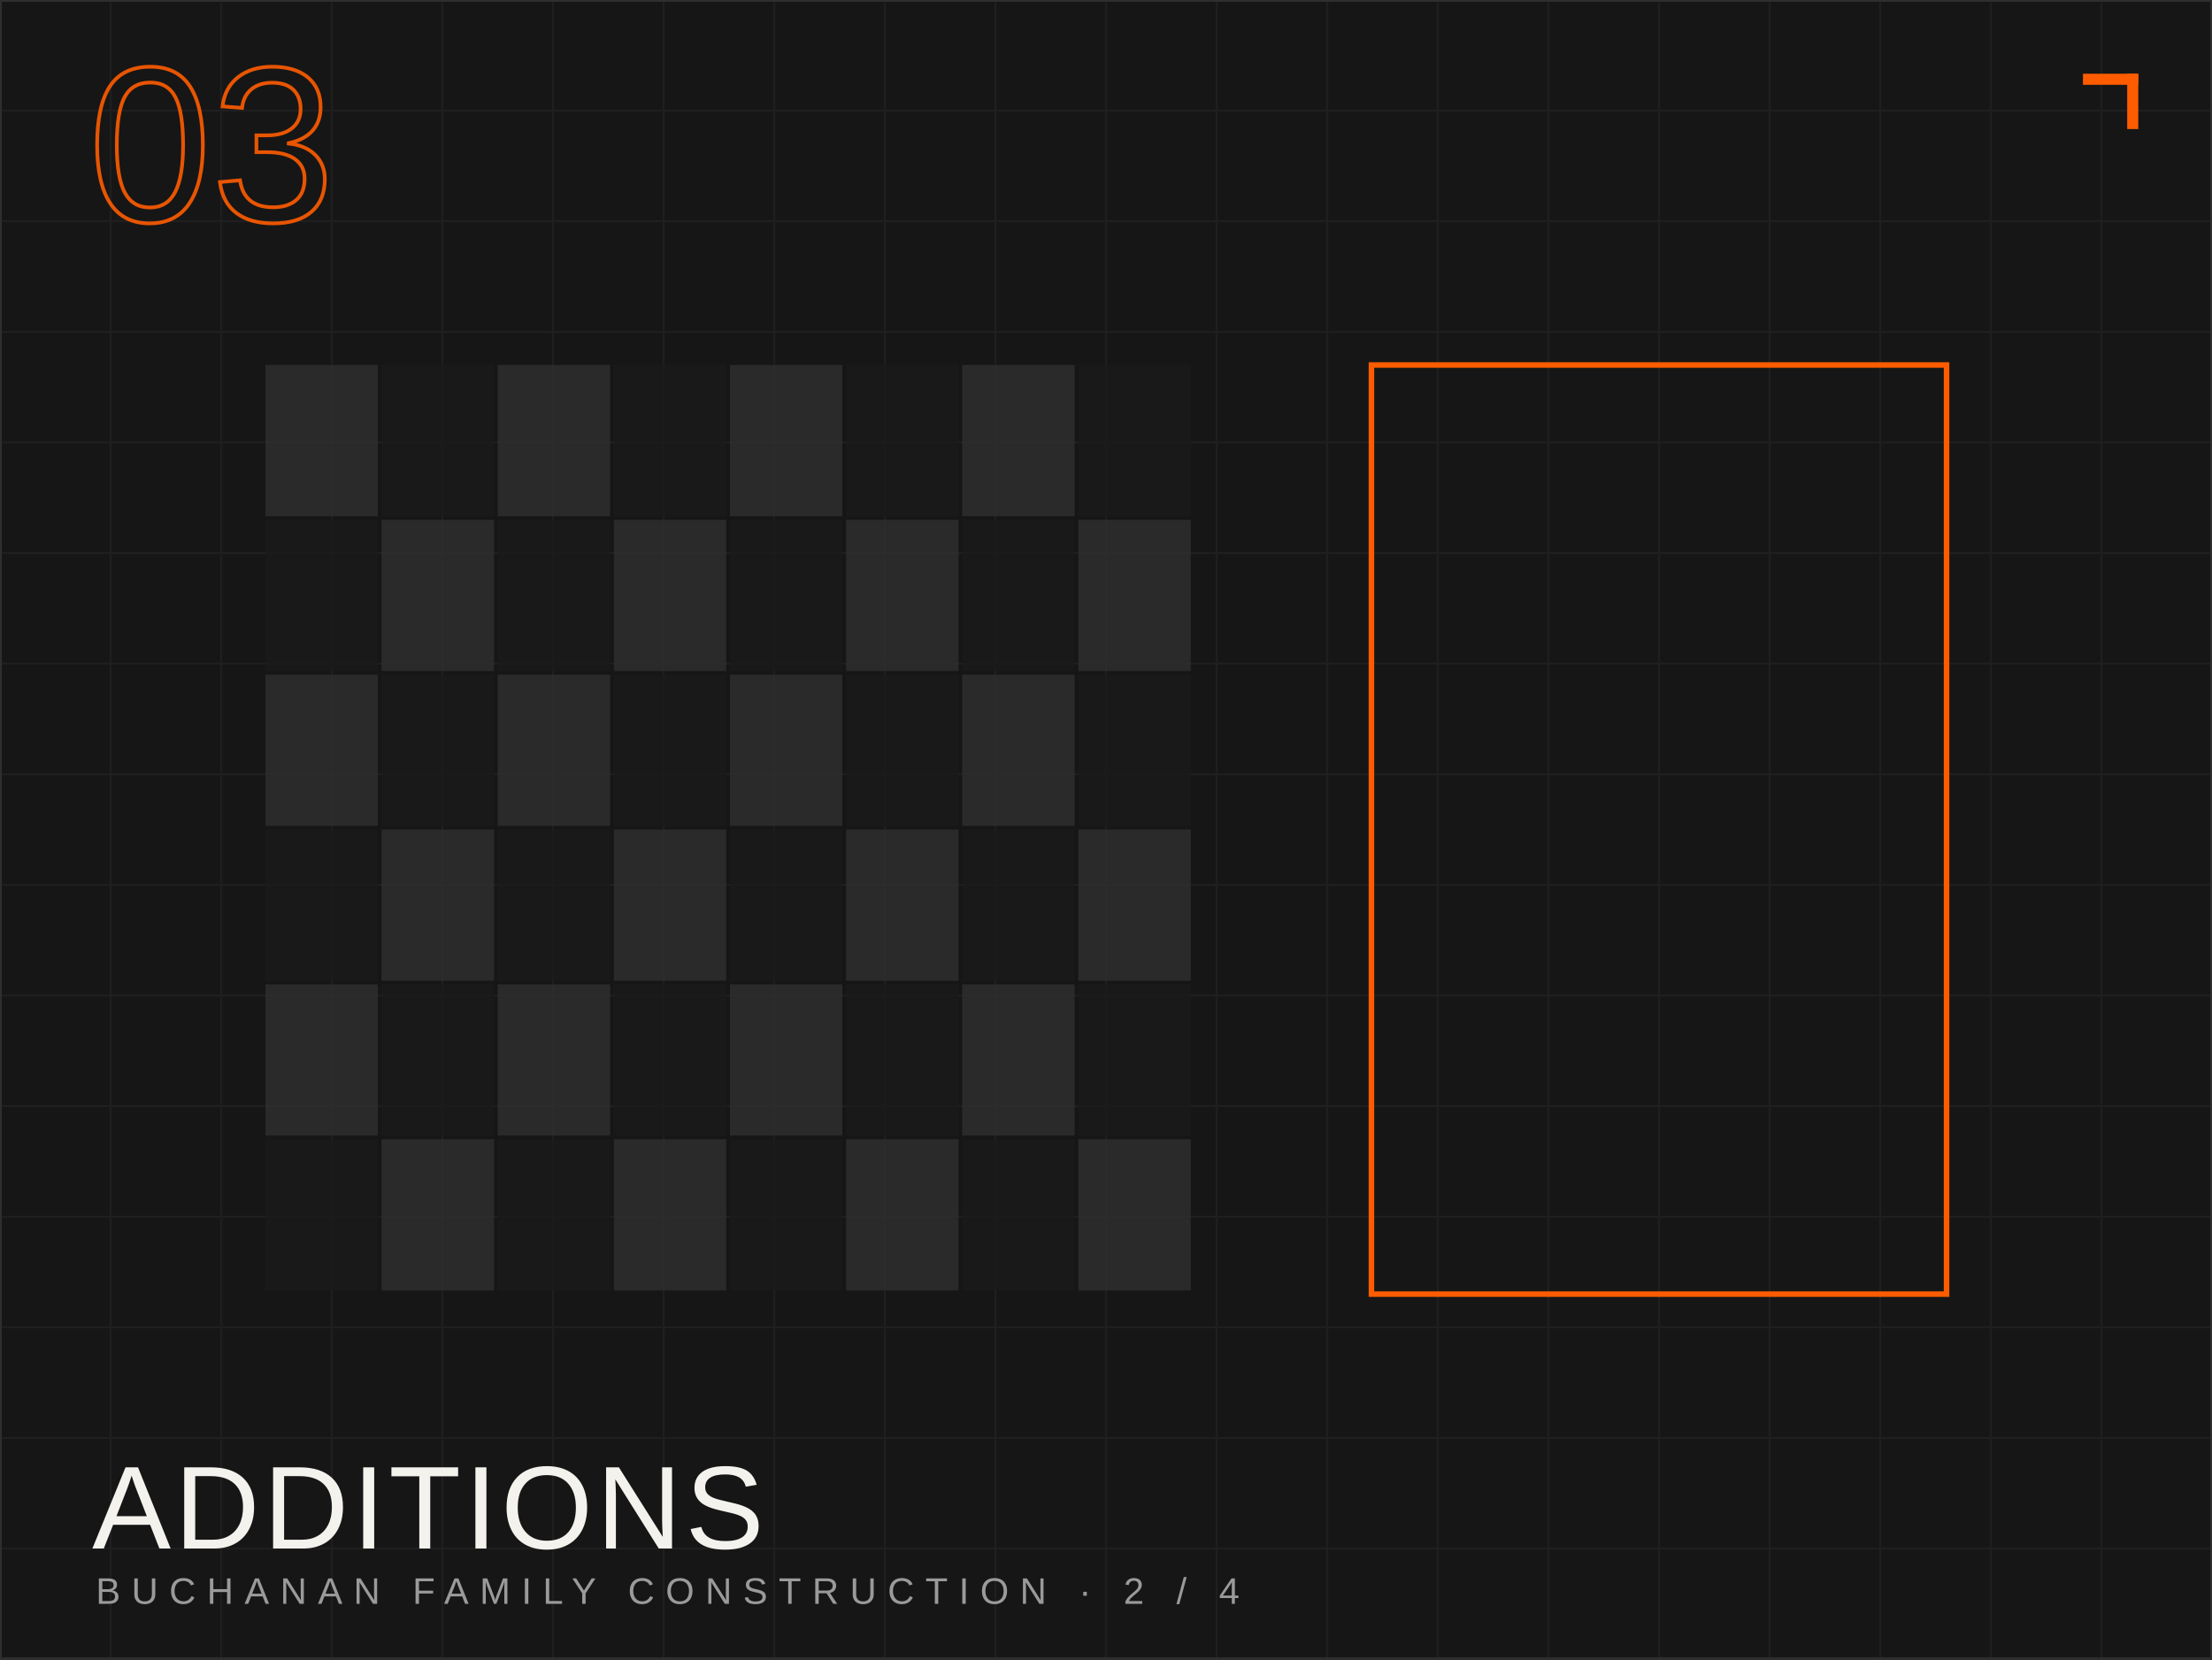
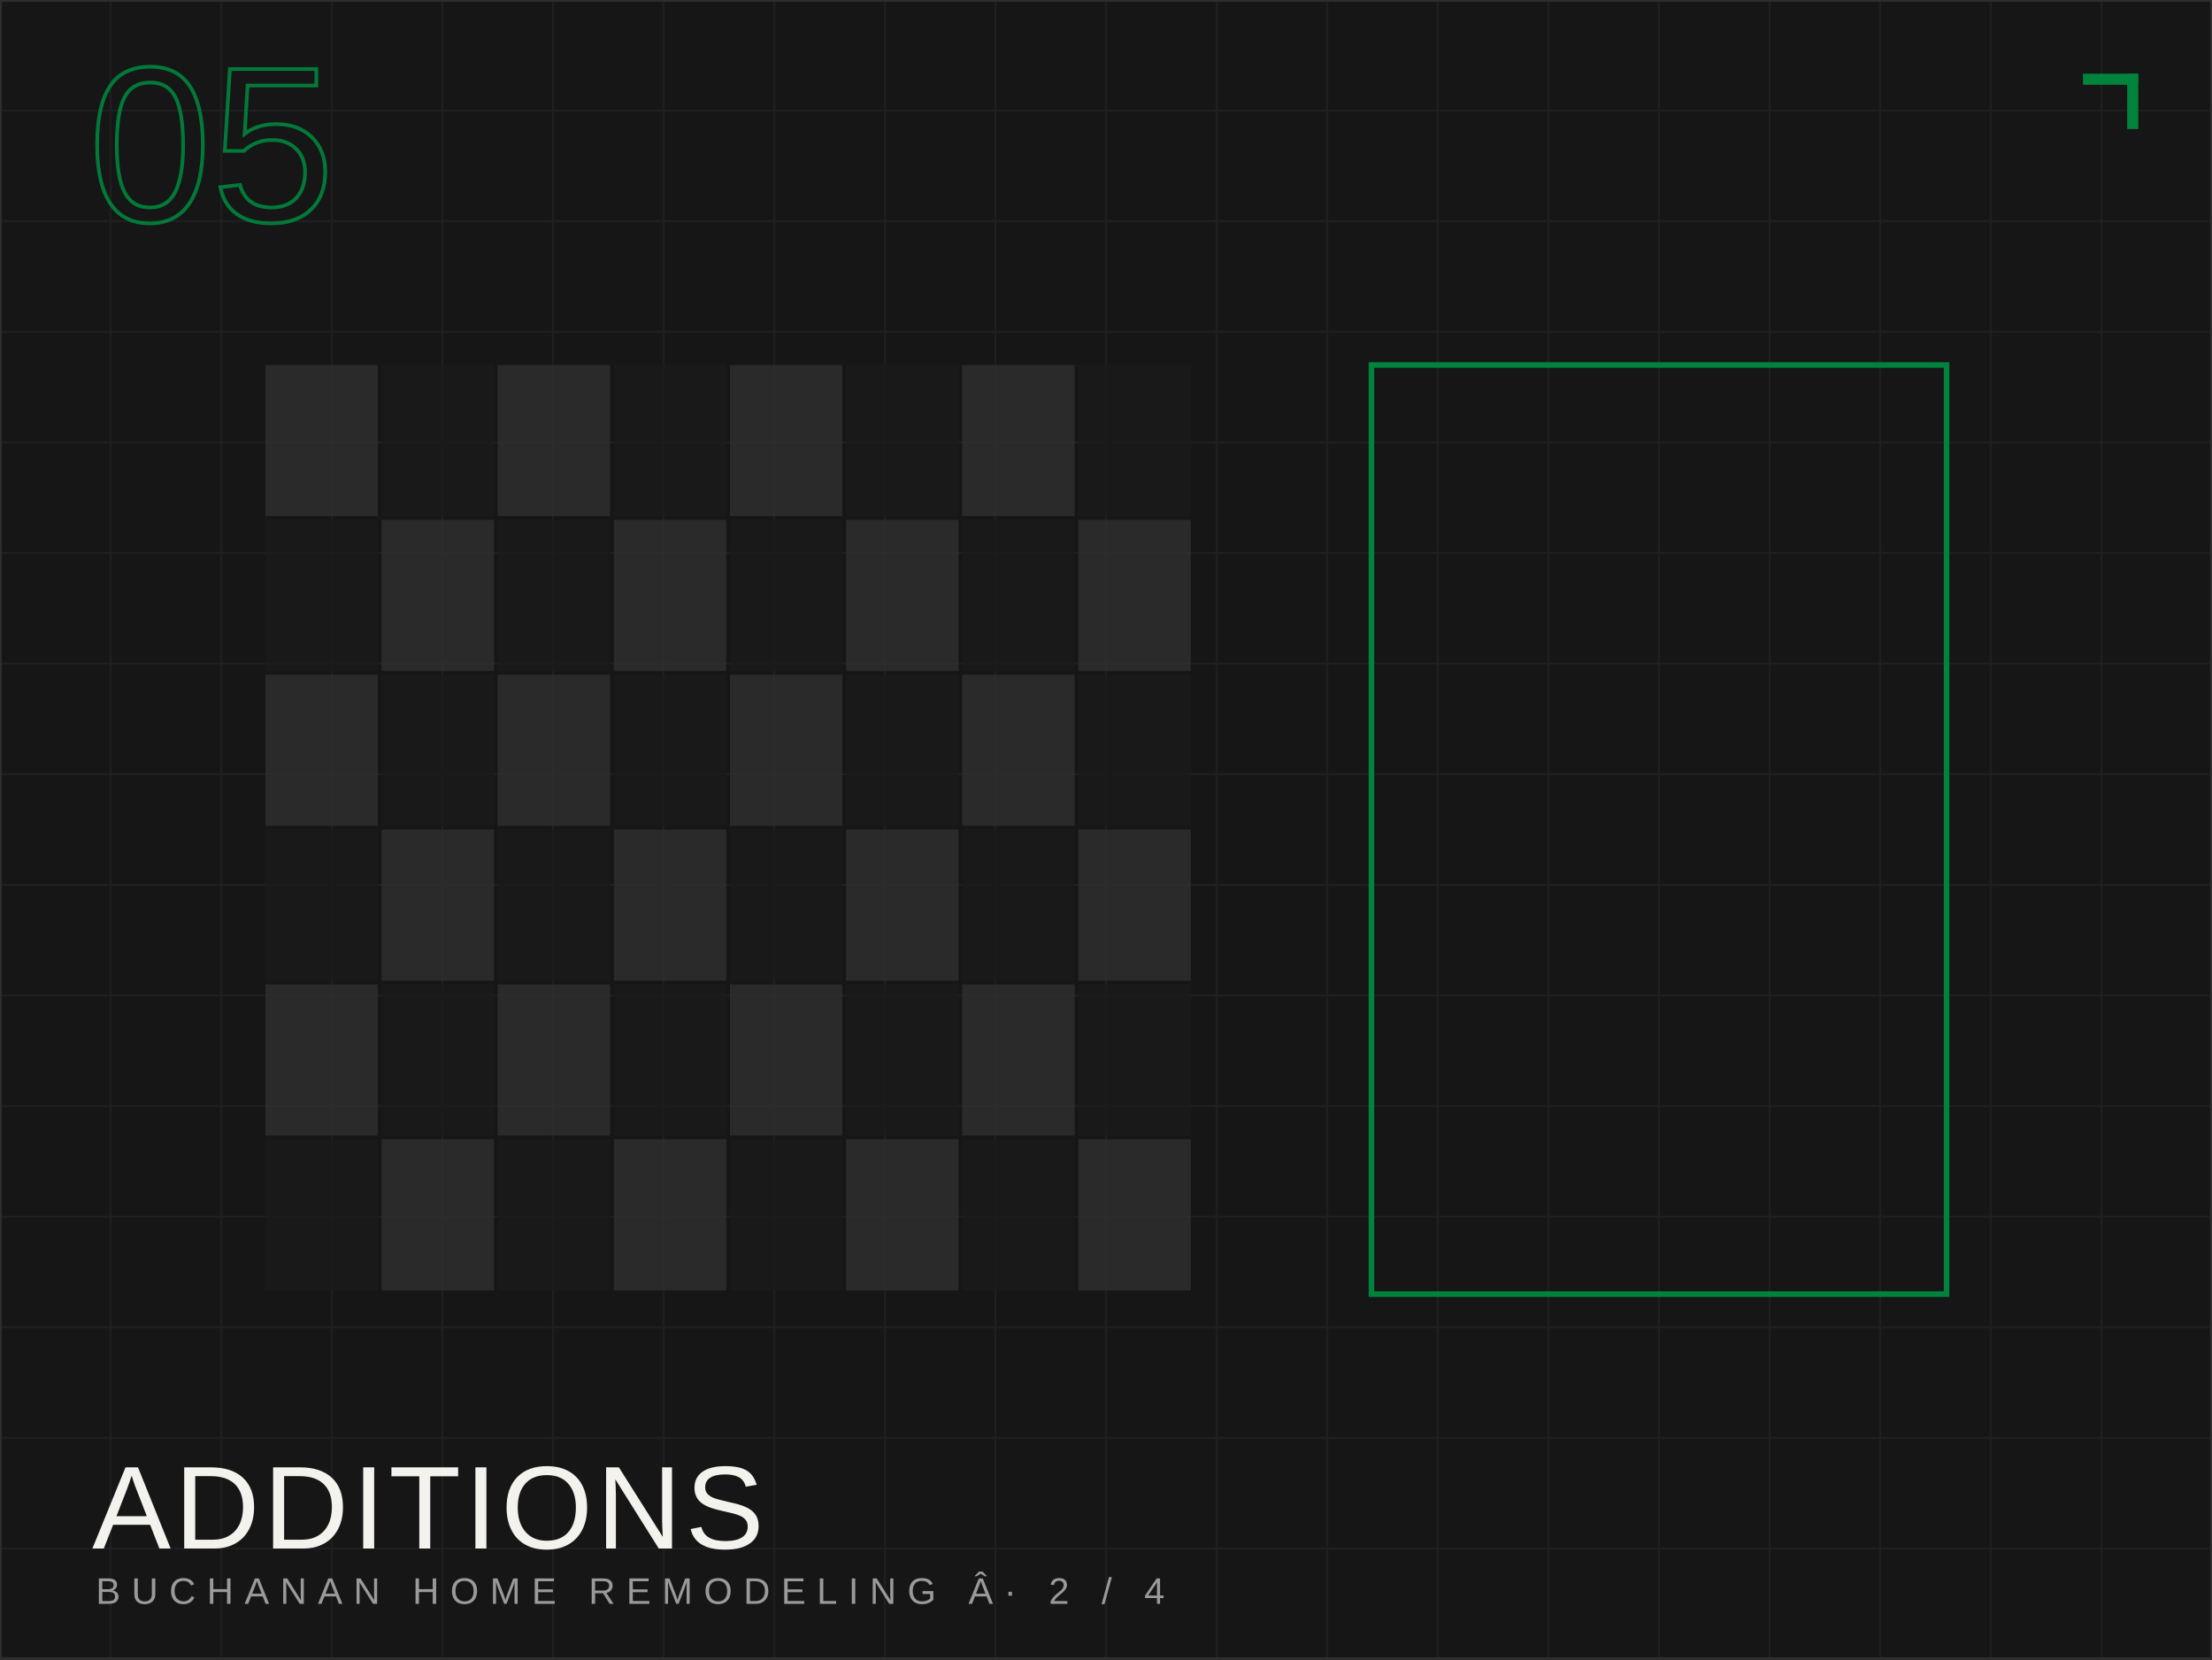
<svg xmlns="http://www.w3.org/2000/svg" width="1200" height="900" viewBox="0 0 1200 900">
  <rect width="1200" height="900" fill="#161616" />
  <g stroke="#2e2e2e" stroke-width="1" opacity="0.4">
    <line x1="60" y1="0" x2="60" y2="900" />
    <line x1="120" y1="0" x2="120" y2="900" />
    <line x1="180" y1="0" x2="180" y2="900" />
    <line x1="240" y1="0" x2="240" y2="900" />
    <line x1="300" y1="0" x2="300" y2="900" />
    <line x1="360" y1="0" x2="360" y2="900" />
    <line x1="420" y1="0" x2="420" y2="900" />
    <line x1="480" y1="0" x2="480" y2="900" />
    <line x1="540" y1="0" x2="540" y2="900" />
    <line x1="600" y1="0" x2="600" y2="900" />
    <line x1="660" y1="0" x2="660" y2="900" />
    <line x1="720" y1="0" x2="720" y2="900" />
    <line x1="780" y1="0" x2="780" y2="900" />
    <line x1="840" y1="0" x2="840" y2="900" />
    <line x1="900" y1="0" x2="900" y2="900" />
    <line x1="960" y1="0" x2="960" y2="900" />
    <line x1="1020" y1="0" x2="1020" y2="900" />
    <line x1="1080" y1="0" x2="1080" y2="900" />
    <line x1="1140" y1="0" x2="1140" y2="900" />
    <line x1="0" y1="60" x2="1200" y2="60" />
    <line x1="0" y1="120" x2="1200" y2="120" />
    <line x1="0" y1="180" x2="1200" y2="180" />
    <line x1="0" y1="240" x2="1200" y2="240" />
    <line x1="0" y1="300" x2="1200" y2="300" />
    <line x1="0" y1="360" x2="1200" y2="360" />
    <line x1="0" y1="420" x2="1200" y2="420" />
    <line x1="0" y1="480" x2="1200" y2="480" />
    <line x1="0" y1="540" x2="1200" y2="540" />
    <line x1="0" y1="600" x2="1200" y2="600" />
    <line x1="0" y1="660" x2="1200" y2="660" />
    <line x1="0" y1="720" x2="1200" y2="720" />
    <line x1="0" y1="780" x2="1200" y2="780" />
    <line x1="0" y1="840" x2="1200" y2="840" />
  </g>
  <g opacity="0.85">
    <rect x="144" y="198" width="61" height="82" fill="#2e2e2e" />
    <rect x="144" y="282" width="61" height="82" fill="#1a1a1a" />
    <rect x="144" y="366" width="61" height="82" fill="#2e2e2e" />
    <rect x="144" y="450" width="61" height="82" fill="#1a1a1a" />
    <rect x="144" y="534" width="61" height="82" fill="#2e2e2e" />
    <rect x="144" y="618" width="61" height="82" fill="#1a1a1a" />
    <rect x="207" y="198" width="61" height="82" fill="#1a1a1a" />
    <rect x="207" y="282" width="61" height="82" fill="#2e2e2e" />
    <rect x="207" y="366" width="61" height="82" fill="#1a1a1a" />
    <rect x="207" y="450" width="61" height="82" fill="#2e2e2e" />
    <rect x="207" y="534" width="61" height="82" fill="#1a1a1a" />
    <rect x="207" y="618" width="61" height="82" fill="#2e2e2e" />
    <rect x="270" y="198" width="61" height="82" fill="#2e2e2e" />
    <rect x="270" y="282" width="61" height="82" fill="#1a1a1a" />
    <rect x="270" y="366" width="61" height="82" fill="#2e2e2e" />
    <rect x="270" y="450" width="61" height="82" fill="#1a1a1a" />
    <rect x="270" y="534" width="61" height="82" fill="#2e2e2e" />
    <rect x="270" y="618" width="61" height="82" fill="#1a1a1a" />
    <rect x="333" y="198" width="61" height="82" fill="#1a1a1a" />
    <rect x="333" y="282" width="61" height="82" fill="#2e2e2e" />
    <rect x="333" y="366" width="61" height="82" fill="#1a1a1a" />
    <rect x="333" y="450" width="61" height="82" fill="#2e2e2e" />
    <rect x="333" y="534" width="61" height="82" fill="#1a1a1a" />
    <rect x="333" y="618" width="61" height="82" fill="#2e2e2e" />
    <rect x="396" y="198" width="61" height="82" fill="#2e2e2e" />
    <rect x="396" y="282" width="61" height="82" fill="#1a1a1a" />
    <rect x="396" y="366" width="61" height="82" fill="#2e2e2e" />
    <rect x="396" y="450" width="61" height="82" fill="#1a1a1a" />
    <rect x="396" y="534" width="61" height="82" fill="#2e2e2e" />
    <rect x="396" y="618" width="61" height="82" fill="#1a1a1a" />
    <rect x="459" y="198" width="61" height="82" fill="#1a1a1a" />
    <rect x="459" y="282" width="61" height="82" fill="#2e2e2e" />
    <rect x="459" y="366" width="61" height="82" fill="#1a1a1a" />
    <rect x="459" y="450" width="61" height="82" fill="#2e2e2e" />
    <rect x="459" y="534" width="61" height="82" fill="#1a1a1a" />
    <rect x="459" y="618" width="61" height="82" fill="#2e2e2e" />
    <rect x="522" y="198" width="61" height="82" fill="#2e2e2e" />
    <rect x="522" y="282" width="61" height="82" fill="#1a1a1a" />
    <rect x="522" y="366" width="61" height="82" fill="#2e2e2e" />
    <rect x="522" y="450" width="61" height="82" fill="#1a1a1a" />
    <rect x="522" y="534" width="61" height="82" fill="#2e2e2e" />
    <rect x="522" y="618" width="61" height="82" fill="#1a1a1a" />
    <rect x="585" y="198" width="61" height="82" fill="#1a1a1a" />
    <rect x="585" y="282" width="61" height="82" fill="#2e2e2e" />
    <rect x="585" y="366" width="61" height="82" fill="#1a1a1a" />
    <rect x="585" y="450" width="61" height="82" fill="#2e2e2e" />
    <rect x="585" y="534" width="61" height="82" fill="#1a1a1a" />
    <rect x="585" y="618" width="61" height="82" fill="#2e2e2e" />
  </g>
-   <rect x="744" y="198" width="312" height="504" fill="none" stroke="#ff5c00" stroke-width="3" />
+   <rect x="744" y="198" width="312" height="504" fill="none" stroke="#00843d" stroke-width="3" />
  <rect x="0" y="0" width="1200" height="900" fill="none" stroke="#2e2e2e" stroke-width="2" />
-   <text x="48" y="120" font-family="Arial Black, Arial, sans-serif" font-size="120" fill="none" stroke="#ff5c00" stroke-width="2" opacity="0.9">03</text>
+   <text x="48" y="120" font-family="Arial Black, Arial, sans-serif" font-size="120" fill="none" stroke="#00843d" stroke-width="2" opacity="0.9">05</text>
  <text x="50" y="840" font-family="Arial Black, Arial, sans-serif" font-size="64" fill="#f4f2ed" letter-spacing="2">ADDITIONS</text>
-   <text x="52" y="870" font-family="Arial, sans-serif" font-size="20" fill="#9a9a9a" letter-spacing="6">BUCHANAN FAMILY CONSTRUCTION · 2 / 4</text>
-   <g fill="#ff5c00">
+   <text x="52" y="870" font-family="Arial, sans-serif" font-size="20" fill="#9a9a9a" letter-spacing="6">BUCHANAN HOME REMODELING Â· 2 / 4</text>
+   <g fill="#00843d">
    <rect x="1130" y="40" width="30" height="6" />
    <rect x="1154" y="40" width="6" height="30" />
  </g>
</svg>
